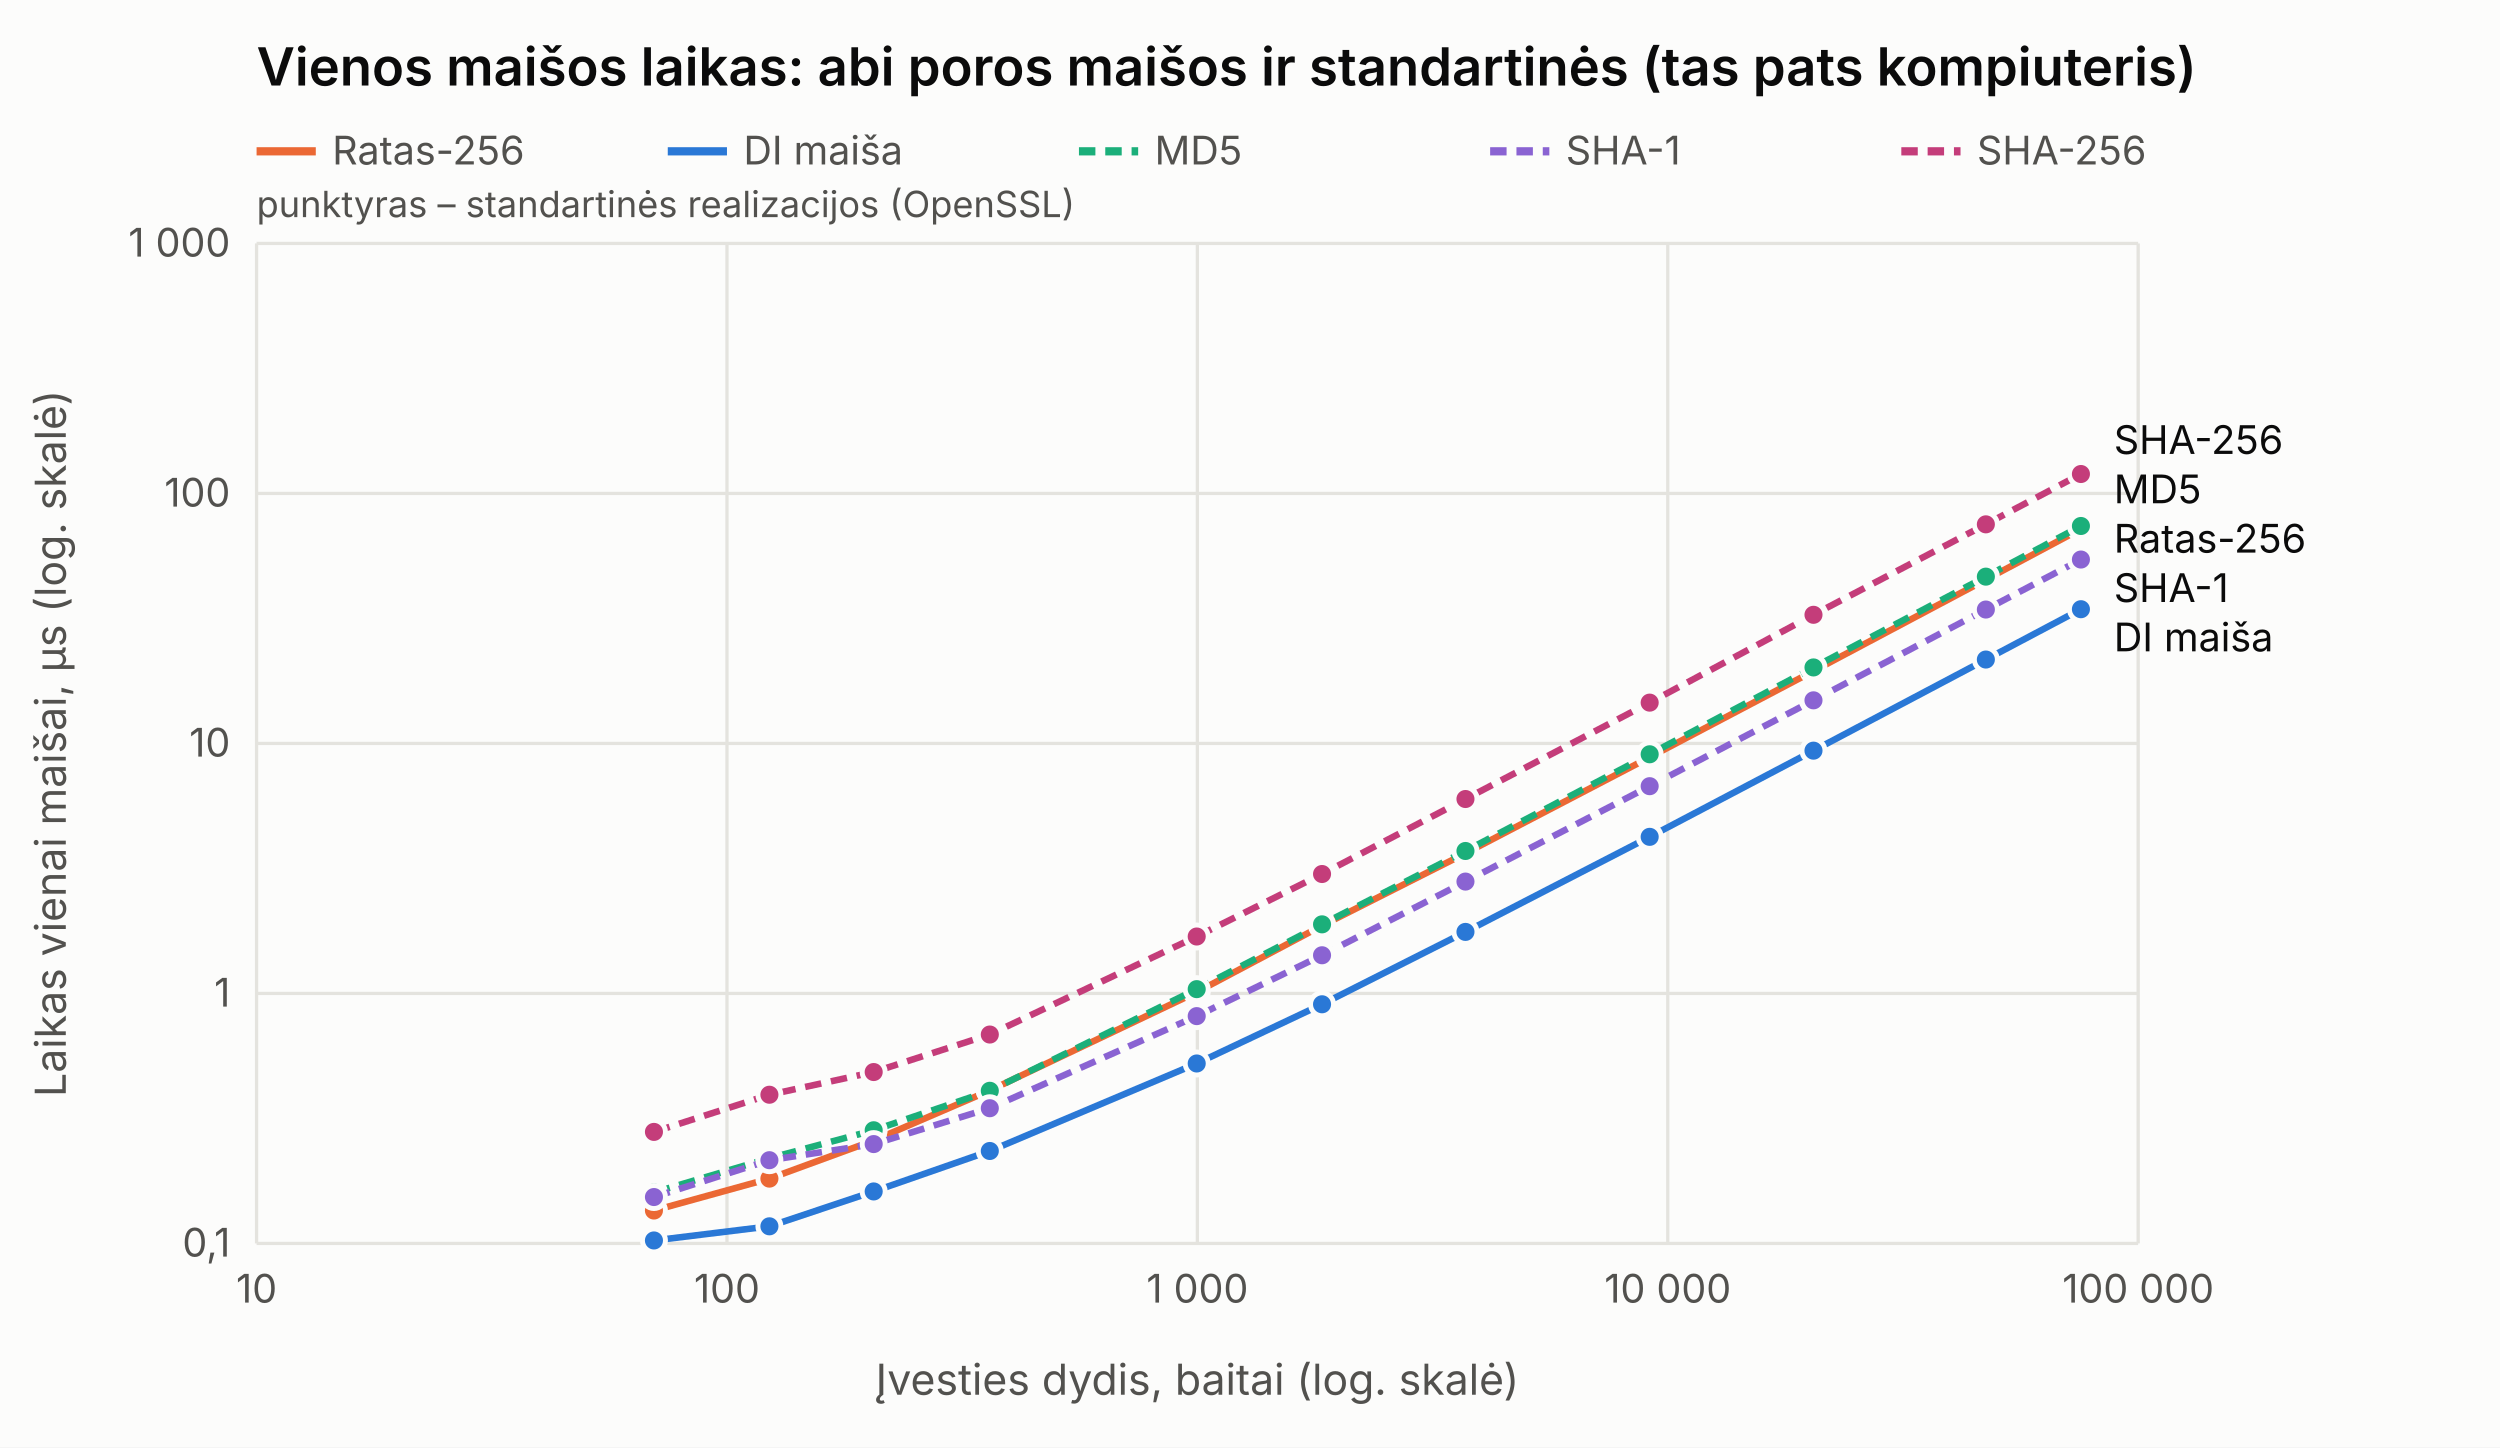
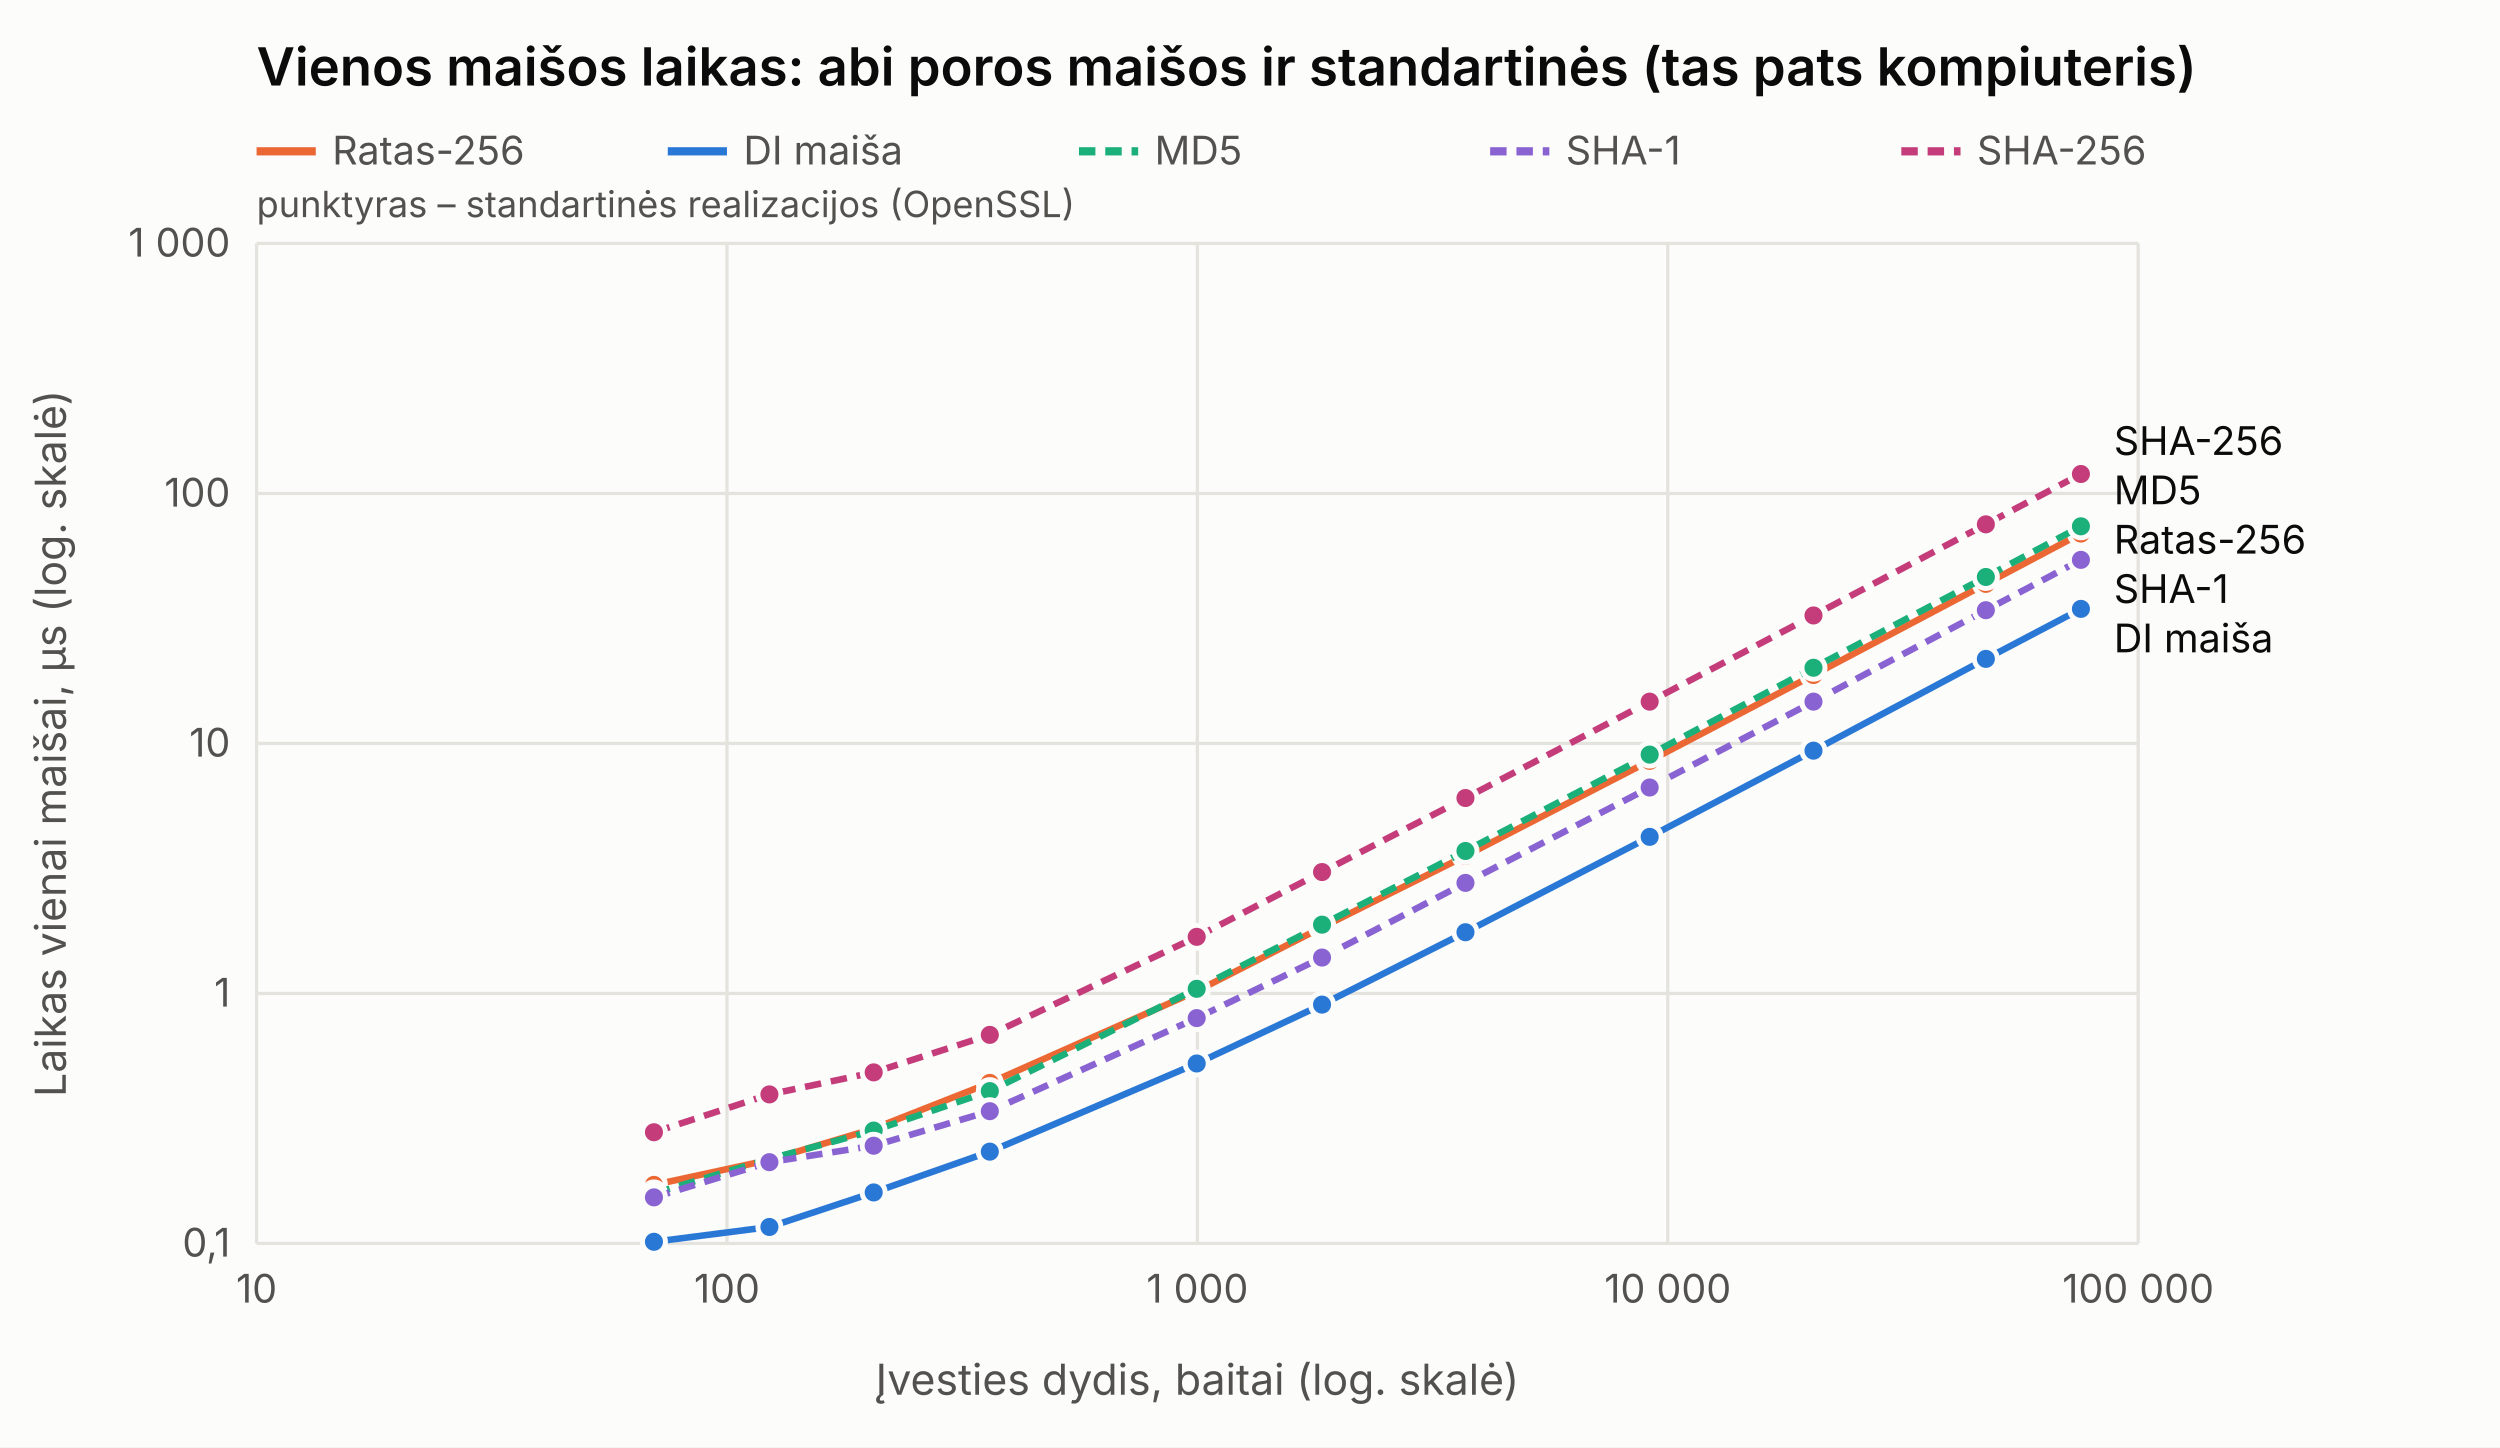
<svg xmlns="http://www.w3.org/2000/svg" width="760" height="440" viewBox="0 0 760 440" role="img" aria-label="Vienos maišos laikas: abi poros maišos ir standartinės (tas pats kompiuteris)">
  <style>text{font-family:system-ui,-apple-system,'Segoe UI',sans-serif} .bg{fill:#fcfcfb} .t{fill:#0b0b0b} .t2{fill:#52514e} .grid{stroke:#e4e3de} .f-beDI{fill:#eb6834} .s-beDI{stroke:#eb6834} .f-di{fill:#2a78d6} .s-di{stroke:#2a78d6} .f-md5{fill:#1baf7a} .s-md5{stroke:#1baf7a} .f-sha1{fill:#8a63d2} .s-sha1{stroke:#8a63d2} .f-sha256{fill:#c43d7a} .s-sha256{stroke:#c43d7a} .ring{stroke:#fcfcfb} @media (prefers-color-scheme: dark){.bg{fill:#1a1a19} .t{fill:#ffffff} .t2{fill:#c3c2b7} .grid{stroke:#353533} .f-beDI{fill:#d95926} .s-beDI{stroke:#d95926} .f-di{fill:#3987e5} .s-di{stroke:#3987e5} .f-md5{fill:#2fc48d} .s-md5{stroke:#2fc48d} .f-sha1{fill:#a585e6} .s-sha1{stroke:#a585e6} .f-sha256{fill:#e0619a} .s-sha256{stroke:#e0619a} .ring{stroke:#1a1a19}}</style>
  <rect class="bg" fill="#fcfcfb" width="760" height="440" />
  <text class="t" x="78" y="26" font-size="16" font-weight="600">Vienos maišos laikas: abi poros maišos ir standartinės (tas pats kompiuteris)</text>
  <line class="s-beDI" stroke="#eb6834" stroke-width="2.5" x1="78" y1="46" x2="96" y2="46" />
  <text class="t2" x="101" y="50" font-size="12">Ratas-256</text>
  <line class="s-di" stroke="#2a78d6" stroke-width="2.5" x1="203" y1="46" x2="221" y2="46" />
  <text class="t2" x="226" y="50" font-size="12">DI maiša</text>
  <line class="s-md5" stroke="#1baf7a" stroke-width="2.5" stroke-dasharray="5 3" x1="328" y1="46" x2="346" y2="46" />
  <text class="t2" x="351" y="50" font-size="12">MD5</text>
  <line class="s-sha1" stroke="#8a63d2" stroke-width="2.5" stroke-dasharray="5 3" x1="453" y1="46" x2="471" y2="46" />
  <text class="t2" x="476" y="50" font-size="12">SHA-1</text>
  <line class="s-sha256" stroke="#c43d7a" stroke-width="2.5" stroke-dasharray="5 3" x1="578" y1="46" x2="596" y2="46" />
  <text class="t2" x="601" y="50" font-size="12">SHA-256</text>
  <text class="t2" x="78" y="66" font-size="11">punktyras – standartinės realizacijos (OpenSSL)</text>
  <line class="grid" stroke="#e4e3de" x1="78.0" y1="74" x2="78.0" y2="378" />
  <text class="t2" x="78.0" y="396" font-size="12" text-anchor="middle">10</text>
  <line class="grid" stroke="#e4e3de" x1="221.0" y1="74" x2="221.0" y2="378" />
  <text class="t2" x="221.0" y="396" font-size="12" text-anchor="middle">100</text>
  <line class="grid" stroke="#e4e3de" x1="364.0" y1="74" x2="364.0" y2="378" />
  <text class="t2" x="364.0" y="396" font-size="12" text-anchor="middle">1 000</text>
  <line class="grid" stroke="#e4e3de" x1="507.0" y1="74" x2="507.0" y2="378" />
  <text class="t2" x="507.0" y="396" font-size="12" text-anchor="middle">10 000</text>
  <line class="grid" stroke="#e4e3de" x1="650.0" y1="74" x2="650.0" y2="378" />
  <text class="t2" x="650.0" y="396" font-size="12" text-anchor="middle">100 000</text>
  <line class="grid" stroke="#e4e3de" x1="78" y1="378.0" x2="650" y2="378.0" />
  <text class="t2" x="70" y="382.0" font-size="12" text-anchor="end">0,1</text>
  <line class="grid" stroke="#e4e3de" x1="78" y1="302.0" x2="650" y2="302.0" />
  <text class="t2" x="70" y="306.0" font-size="12" text-anchor="end">1</text>
  <line class="grid" stroke="#e4e3de" x1="78" y1="226.0" x2="650" y2="226.0" />
  <text class="t2" x="70" y="230.0" font-size="12" text-anchor="end">10</text>
  <line class="grid" stroke="#e4e3de" x1="78" y1="150.0" x2="650" y2="150.0" />
  <text class="t2" x="70" y="154.0" font-size="12" text-anchor="end">100</text>
  <line class="grid" stroke="#e4e3de" x1="78" y1="74.0" x2="650" y2="74.0" />
  <text class="t2" x="70" y="78.0" font-size="12" text-anchor="end">1 000</text>
  <text class="t2" x="364.0" y="424" font-size="13" text-anchor="middle">Įvesties dydis, baitai (log. skalė)</text>
  <text class="t2" transform="translate(20 226.0) rotate(-90)" font-size="13" text-anchor="middle">Laikas vienai maišai, µs (log. skalė)</text>
-   <path class="s-beDI" stroke="#eb6834" fill="none" stroke-width="2" stroke-linejoin="round" d="M198.8,368.0 L233.9,358.3 L265.6,346.7 L300.9,331.5 L363.8,301.6 L401.9,281.4 L445.5,259.4 L501.5,230.2 L551.3,204.0 L603.7,176.2 L632.6,160.8" />
-   <circle class="f-beDI ring" fill="#eb6834" stroke="#fcfcfb" stroke-width="1.5" cx="198.8" cy="368.0" r="3.5" />
-   <circle class="f-beDI ring" fill="#eb6834" stroke="#fcfcfb" stroke-width="1.5" cx="233.9" cy="358.3" r="3.5" />
-   <circle class="f-beDI ring" fill="#eb6834" stroke="#fcfcfb" stroke-width="1.5" cx="265.6" cy="346.7" r="3.5" />
-   <circle class="f-beDI ring" fill="#eb6834" stroke="#fcfcfb" stroke-width="1.5" cx="300.9" cy="331.5" r="3.5" />
-   <circle class="f-beDI ring" fill="#eb6834" stroke="#fcfcfb" stroke-width="1.5" cx="363.8" cy="301.6" r="3.5" />
-   <circle class="f-beDI ring" fill="#eb6834" stroke="#fcfcfb" stroke-width="1.5" cx="401.9" cy="281.4" r="3.5" />
-   <circle class="f-beDI ring" fill="#eb6834" stroke="#fcfcfb" stroke-width="1.5" cx="445.5" cy="259.4" r="3.5" />
-   <circle class="f-beDI ring" fill="#eb6834" stroke="#fcfcfb" stroke-width="1.5" cx="501.5" cy="230.2" r="3.5" />
-   <circle class="f-beDI ring" fill="#eb6834" stroke="#fcfcfb" stroke-width="1.5" cx="551.3" cy="204.0" r="3.5" />
-   <circle class="f-beDI ring" fill="#eb6834" stroke="#fcfcfb" stroke-width="1.5" cx="603.7" cy="176.2" r="3.5" />
-   <circle class="f-beDI ring" fill="#eb6834" stroke="#fcfcfb" stroke-width="1.5" cx="632.6" cy="160.8" r="3.5" />
-   <path class="s-di" stroke="#2a78d6" fill="none" stroke-width="2" stroke-linejoin="round" d="M198.8,377.1 L233.9,372.8 L265.6,362.2 L300.9,349.9 L363.8,323.3 L401.9,305.3 L445.5,283.3 L501.5,254.4 L551.3,228.2 L603.7,200.5 L632.6,185.2" />
-   <circle class="f-di ring" fill="#2a78d6" stroke="#fcfcfb" stroke-width="1.5" cx="198.8" cy="377.1" r="3.5" />
-   <circle class="f-di ring" fill="#2a78d6" stroke="#fcfcfb" stroke-width="1.5" cx="233.9" cy="372.8" r="3.5" />
-   <circle class="f-di ring" fill="#2a78d6" stroke="#fcfcfb" stroke-width="1.5" cx="265.6" cy="362.2" r="3.5" />
-   <circle class="f-di ring" fill="#2a78d6" stroke="#fcfcfb" stroke-width="1.5" cx="300.9" cy="349.9" r="3.5" />
+   <path class="s-beDI" stroke="#eb6834" fill="none" stroke-width="2" stroke-linejoin="round" d="M198.8,360.2 L233.9,352.6 L265.6,343.1 L300.9,329.2 L363.8,301.3 L401.9,281.9 L445.5,260.2 L501.5,231.3 L551.3,205.2 L603.7,177.5 L632.6,162.2" />
+   <circle class="f-beDI ring" fill="#eb6834" stroke="#fcfcfb" stroke-width="1.5" cx="198.8" cy="360.2" r="3.5" />
+   <circle class="f-beDI ring" fill="#eb6834" stroke="#fcfcfb" stroke-width="1.5" cx="233.9" cy="352.6" r="3.5" />
+   <circle class="f-beDI ring" fill="#eb6834" stroke="#fcfcfb" stroke-width="1.5" cx="265.6" cy="343.1" r="3.5" />
+   <circle class="f-beDI ring" fill="#eb6834" stroke="#fcfcfb" stroke-width="1.5" cx="300.9" cy="329.2" r="3.5" />
+   <circle class="f-beDI ring" fill="#eb6834" stroke="#fcfcfb" stroke-width="1.5" cx="363.8" cy="301.3" r="3.5" />
+   <circle class="f-beDI ring" fill="#eb6834" stroke="#fcfcfb" stroke-width="1.5" cx="401.9" cy="281.9" r="3.5" />
+   <circle class="f-beDI ring" fill="#eb6834" stroke="#fcfcfb" stroke-width="1.5" cx="445.5" cy="260.2" r="3.5" />
+   <circle class="f-beDI ring" fill="#eb6834" stroke="#fcfcfb" stroke-width="1.5" cx="501.5" cy="231.3" r="3.5" />
+   <circle class="f-beDI ring" fill="#eb6834" stroke="#fcfcfb" stroke-width="1.5" cx="551.3" cy="205.2" r="3.5" />
+   <circle class="f-beDI ring" fill="#eb6834" stroke="#fcfcfb" stroke-width="1.5" cx="603.7" cy="177.5" r="3.5" />
+   <circle class="f-beDI ring" fill="#eb6834" stroke="#fcfcfb" stroke-width="1.5" cx="632.6" cy="162.2" r="3.5" />
+   <path class="s-di" stroke="#2a78d6" fill="none" stroke-width="2" stroke-linejoin="round" d="M198.8,377.5 L233.9,373.0 L265.6,362.5 L300.9,350.1 L363.8,323.3 L401.9,305.4 L445.5,283.4 L501.5,254.4 L551.3,228.2 L603.7,200.3 L632.6,185.1" />
+   <circle class="f-di ring" fill="#2a78d6" stroke="#fcfcfb" stroke-width="1.5" cx="198.8" cy="377.5" r="3.5" />
+   <circle class="f-di ring" fill="#2a78d6" stroke="#fcfcfb" stroke-width="1.5" cx="233.9" cy="373.0" r="3.5" />
+   <circle class="f-di ring" fill="#2a78d6" stroke="#fcfcfb" stroke-width="1.5" cx="265.6" cy="362.5" r="3.5" />
+   <circle class="f-di ring" fill="#2a78d6" stroke="#fcfcfb" stroke-width="1.5" cx="300.9" cy="350.1" r="3.5" />
  <circle class="f-di ring" fill="#2a78d6" stroke="#fcfcfb" stroke-width="1.5" cx="363.8" cy="323.3" r="3.5" />
-   <circle class="f-di ring" fill="#2a78d6" stroke="#fcfcfb" stroke-width="1.5" cx="401.9" cy="305.3" r="3.5" />
-   <circle class="f-di ring" fill="#2a78d6" stroke="#fcfcfb" stroke-width="1.5" cx="445.5" cy="283.3" r="3.5" />
+   <circle class="f-di ring" fill="#2a78d6" stroke="#fcfcfb" stroke-width="1.5" cx="401.9" cy="305.4" r="3.5" />
+   <circle class="f-di ring" fill="#2a78d6" stroke="#fcfcfb" stroke-width="1.5" cx="445.5" cy="283.4" r="3.5" />
  <circle class="f-di ring" fill="#2a78d6" stroke="#fcfcfb" stroke-width="1.5" cx="501.5" cy="254.4" r="3.5" />
  <circle class="f-di ring" fill="#2a78d6" stroke="#fcfcfb" stroke-width="1.5" cx="551.3" cy="228.2" r="3.5" />
-   <circle class="f-di ring" fill="#2a78d6" stroke="#fcfcfb" stroke-width="1.5" cx="603.7" cy="200.5" r="3.5" />
-   <circle class="f-di ring" fill="#2a78d6" stroke="#fcfcfb" stroke-width="1.5" cx="632.6" cy="185.2" r="3.5" />
-   <path class="s-md5" stroke="#1baf7a" fill="none" stroke-width="2" stroke-dasharray="5 3" stroke-linejoin="round" d="M198.8,362.5 L233.9,352.1 L265.6,343.6 L300.9,331.6 L363.8,300.7 L401.9,281.0 L445.5,258.7 L501.5,229.3 L551.3,202.9 L603.7,175.3 L632.6,159.9" />
-   <circle class="f-md5 ring" fill="#1baf7a" stroke="#fcfcfb" stroke-width="1.5" cx="198.8" cy="362.5" r="3.5" />
-   <circle class="f-md5 ring" fill="#1baf7a" stroke="#fcfcfb" stroke-width="1.5" cx="233.9" cy="352.1" r="3.5" />
-   <circle class="f-md5 ring" fill="#1baf7a" stroke="#fcfcfb" stroke-width="1.5" cx="265.6" cy="343.6" r="3.5" />
-   <circle class="f-md5 ring" fill="#1baf7a" stroke="#fcfcfb" stroke-width="1.5" cx="300.9" cy="331.6" r="3.5" />
-   <circle class="f-md5 ring" fill="#1baf7a" stroke="#fcfcfb" stroke-width="1.5" cx="363.8" cy="300.7" r="3.5" />
-   <circle class="f-md5 ring" fill="#1baf7a" stroke="#fcfcfb" stroke-width="1.5" cx="401.9" cy="281.0" r="3.5" />
+   <circle class="f-di ring" fill="#2a78d6" stroke="#fcfcfb" stroke-width="1.5" cx="603.7" cy="200.3" r="3.5" />
+   <circle class="f-di ring" fill="#2a78d6" stroke="#fcfcfb" stroke-width="1.5" cx="632.6" cy="185.1" r="3.5" />
+   <path class="s-md5" stroke="#1baf7a" fill="none" stroke-width="2" stroke-dasharray="5 3" stroke-linejoin="round" d="M198.8,362.8 L233.9,352.3 L265.6,343.7 L300.9,331.7 L363.8,300.6 L401.9,281.1 L445.5,258.7 L501.5,229.4 L551.3,203.0 L603.7,175.4 L632.6,160.0" />
+   <circle class="f-md5 ring" fill="#1baf7a" stroke="#fcfcfb" stroke-width="1.5" cx="198.8" cy="362.8" r="3.5" />
+   <circle class="f-md5 ring" fill="#1baf7a" stroke="#fcfcfb" stroke-width="1.5" cx="233.9" cy="352.3" r="3.5" />
+   <circle class="f-md5 ring" fill="#1baf7a" stroke="#fcfcfb" stroke-width="1.5" cx="265.6" cy="343.7" r="3.5" />
+   <circle class="f-md5 ring" fill="#1baf7a" stroke="#fcfcfb" stroke-width="1.5" cx="300.9" cy="331.7" r="3.5" />
+   <circle class="f-md5 ring" fill="#1baf7a" stroke="#fcfcfb" stroke-width="1.5" cx="363.8" cy="300.6" r="3.5" />
+   <circle class="f-md5 ring" fill="#1baf7a" stroke="#fcfcfb" stroke-width="1.5" cx="401.9" cy="281.1" r="3.5" />
  <circle class="f-md5 ring" fill="#1baf7a" stroke="#fcfcfb" stroke-width="1.5" cx="445.5" cy="258.7" r="3.5" />
-   <circle class="f-md5 ring" fill="#1baf7a" stroke="#fcfcfb" stroke-width="1.5" cx="501.5" cy="229.3" r="3.5" />
-   <circle class="f-md5 ring" fill="#1baf7a" stroke="#fcfcfb" stroke-width="1.5" cx="551.3" cy="202.9" r="3.5" />
-   <circle class="f-md5 ring" fill="#1baf7a" stroke="#fcfcfb" stroke-width="1.5" cx="603.7" cy="175.3" r="3.5" />
-   <circle class="f-md5 ring" fill="#1baf7a" stroke="#fcfcfb" stroke-width="1.5" cx="632.6" cy="159.9" r="3.5" />
-   <path class="s-sha1" stroke="#8a63d2" fill="none" stroke-width="2" stroke-dasharray="5 3" stroke-linejoin="round" d="M198.8,363.9 L233.9,352.7 L265.6,347.8 L300.9,336.9 L363.8,308.9 L401.9,290.4 L445.5,268.0 L501.5,239.0 L551.3,212.9 L603.7,185.3 L632.6,170.1" />
-   <circle class="f-sha1 ring" fill="#8a63d2" stroke="#fcfcfb" stroke-width="1.5" cx="198.8" cy="363.9" r="3.5" />
-   <circle class="f-sha1 ring" fill="#8a63d2" stroke="#fcfcfb" stroke-width="1.5" cx="233.9" cy="352.7" r="3.5" />
-   <circle class="f-sha1 ring" fill="#8a63d2" stroke="#fcfcfb" stroke-width="1.5" cx="265.6" cy="347.8" r="3.5" />
-   <circle class="f-sha1 ring" fill="#8a63d2" stroke="#fcfcfb" stroke-width="1.5" cx="300.9" cy="336.9" r="3.5" />
-   <circle class="f-sha1 ring" fill="#8a63d2" stroke="#fcfcfb" stroke-width="1.5" cx="363.8" cy="308.9" r="3.5" />
-   <circle class="f-sha1 ring" fill="#8a63d2" stroke="#fcfcfb" stroke-width="1.5" cx="401.9" cy="290.4" r="3.5" />
-   <circle class="f-sha1 ring" fill="#8a63d2" stroke="#fcfcfb" stroke-width="1.5" cx="445.5" cy="268.0" r="3.5" />
-   <circle class="f-sha1 ring" fill="#8a63d2" stroke="#fcfcfb" stroke-width="1.5" cx="501.5" cy="239.0" r="3.5" />
-   <circle class="f-sha1 ring" fill="#8a63d2" stroke="#fcfcfb" stroke-width="1.5" cx="551.3" cy="212.9" r="3.5" />
-   <circle class="f-sha1 ring" fill="#8a63d2" stroke="#fcfcfb" stroke-width="1.5" cx="603.7" cy="185.3" r="3.5" />
-   <circle class="f-sha1 ring" fill="#8a63d2" stroke="#fcfcfb" stroke-width="1.5" cx="632.6" cy="170.1" r="3.5" />
-   <path class="s-sha256" stroke="#c43d7a" fill="none" stroke-width="2" stroke-dasharray="5 3" stroke-linejoin="round" d="M198.8,344.1 L233.9,332.8 L265.6,325.9 L300.9,314.5 L363.8,284.7 L401.9,265.7 L445.5,242.9 L501.5,213.6 L551.3,186.9 L603.7,159.4 L632.6,144.1" />
-   <circle class="f-sha256 ring" fill="#c43d7a" stroke="#fcfcfb" stroke-width="1.5" cx="198.8" cy="344.1" r="3.5" />
-   <circle class="f-sha256 ring" fill="#c43d7a" stroke="#fcfcfb" stroke-width="1.5" cx="233.9" cy="332.8" r="3.5" />
-   <circle class="f-sha256 ring" fill="#c43d7a" stroke="#fcfcfb" stroke-width="1.5" cx="265.6" cy="325.9" r="3.5" />
-   <circle class="f-sha256 ring" fill="#c43d7a" stroke="#fcfcfb" stroke-width="1.5" cx="300.9" cy="314.5" r="3.5" />
-   <circle class="f-sha256 ring" fill="#c43d7a" stroke="#fcfcfb" stroke-width="1.5" cx="363.8" cy="284.7" r="3.5" />
-   <circle class="f-sha256 ring" fill="#c43d7a" stroke="#fcfcfb" stroke-width="1.5" cx="401.9" cy="265.7" r="3.5" />
-   <circle class="f-sha256 ring" fill="#c43d7a" stroke="#fcfcfb" stroke-width="1.5" cx="445.5" cy="242.9" r="3.5" />
-   <circle class="f-sha256 ring" fill="#c43d7a" stroke="#fcfcfb" stroke-width="1.5" cx="501.5" cy="213.6" r="3.5" />
-   <circle class="f-sha256 ring" fill="#c43d7a" stroke="#fcfcfb" stroke-width="1.5" cx="551.3" cy="186.9" r="3.5" />
+   <circle class="f-md5 ring" fill="#1baf7a" stroke="#fcfcfb" stroke-width="1.5" cx="501.5" cy="229.4" r="3.5" />
+   <circle class="f-md5 ring" fill="#1baf7a" stroke="#fcfcfb" stroke-width="1.5" cx="551.3" cy="203.0" r="3.5" />
+   <circle class="f-md5 ring" fill="#1baf7a" stroke="#fcfcfb" stroke-width="1.5" cx="603.7" cy="175.4" r="3.5" />
+   <circle class="f-md5 ring" fill="#1baf7a" stroke="#fcfcfb" stroke-width="1.5" cx="632.6" cy="160.0" r="3.5" />
+   <path class="s-sha1" stroke="#8a63d2" fill="none" stroke-width="2" stroke-dasharray="5 3" stroke-linejoin="round" d="M198.8,364.0 L233.9,353.3 L265.6,348.3 L300.9,337.8 L363.8,309.5 L401.9,291.1 L445.5,268.4 L501.5,239.4 L551.3,213.3 L603.7,185.5 L632.6,170.2" />
+   <circle class="f-sha1 ring" fill="#8a63d2" stroke="#fcfcfb" stroke-width="1.5" cx="198.8" cy="364.0" r="3.5" />
+   <circle class="f-sha1 ring" fill="#8a63d2" stroke="#fcfcfb" stroke-width="1.5" cx="233.9" cy="353.3" r="3.5" />
+   <circle class="f-sha1 ring" fill="#8a63d2" stroke="#fcfcfb" stroke-width="1.5" cx="265.6" cy="348.3" r="3.5" />
+   <circle class="f-sha1 ring" fill="#8a63d2" stroke="#fcfcfb" stroke-width="1.5" cx="300.9" cy="337.8" r="3.5" />
+   <circle class="f-sha1 ring" fill="#8a63d2" stroke="#fcfcfb" stroke-width="1.5" cx="363.8" cy="309.5" r="3.5" />
+   <circle class="f-sha1 ring" fill="#8a63d2" stroke="#fcfcfb" stroke-width="1.5" cx="401.9" cy="291.1" r="3.5" />
+   <circle class="f-sha1 ring" fill="#8a63d2" stroke="#fcfcfb" stroke-width="1.5" cx="445.5" cy="268.4" r="3.5" />
+   <circle class="f-sha1 ring" fill="#8a63d2" stroke="#fcfcfb" stroke-width="1.5" cx="501.5" cy="239.4" r="3.5" />
+   <circle class="f-sha1 ring" fill="#8a63d2" stroke="#fcfcfb" stroke-width="1.5" cx="551.3" cy="213.3" r="3.5" />
+   <circle class="f-sha1 ring" fill="#8a63d2" stroke="#fcfcfb" stroke-width="1.5" cx="603.7" cy="185.5" r="3.5" />
+   <circle class="f-sha1 ring" fill="#8a63d2" stroke="#fcfcfb" stroke-width="1.5" cx="632.6" cy="170.2" r="3.5" />
+   <path class="s-sha256" stroke="#c43d7a" fill="none" stroke-width="2" stroke-dasharray="5 3" stroke-linejoin="round" d="M198.8,344.2 L233.9,332.7 L265.6,326.0 L300.9,314.6 L363.8,284.8 L401.9,265.1 L445.5,242.6 L501.5,213.3 L551.3,187.1 L603.7,159.4 L632.6,144.1" />
+   <circle class="f-sha256 ring" fill="#c43d7a" stroke="#fcfcfb" stroke-width="1.5" cx="198.8" cy="344.2" r="3.5" />
+   <circle class="f-sha256 ring" fill="#c43d7a" stroke="#fcfcfb" stroke-width="1.5" cx="233.9" cy="332.7" r="3.5" />
+   <circle class="f-sha256 ring" fill="#c43d7a" stroke="#fcfcfb" stroke-width="1.5" cx="265.6" cy="326.0" r="3.5" />
+   <circle class="f-sha256 ring" fill="#c43d7a" stroke="#fcfcfb" stroke-width="1.5" cx="300.9" cy="314.6" r="3.5" />
+   <circle class="f-sha256 ring" fill="#c43d7a" stroke="#fcfcfb" stroke-width="1.5" cx="363.8" cy="284.8" r="3.5" />
+   <circle class="f-sha256 ring" fill="#c43d7a" stroke="#fcfcfb" stroke-width="1.5" cx="401.9" cy="265.1" r="3.5" />
+   <circle class="f-sha256 ring" fill="#c43d7a" stroke="#fcfcfb" stroke-width="1.5" cx="445.5" cy="242.6" r="3.5" />
+   <circle class="f-sha256 ring" fill="#c43d7a" stroke="#fcfcfb" stroke-width="1.5" cx="501.5" cy="213.3" r="3.5" />
+   <circle class="f-sha256 ring" fill="#c43d7a" stroke="#fcfcfb" stroke-width="1.5" cx="551.3" cy="187.1" r="3.5" />
  <circle class="f-sha256 ring" fill="#c43d7a" stroke="#fcfcfb" stroke-width="1.5" cx="603.7" cy="159.4" r="3.5" />
  <circle class="f-sha256 ring" fill="#c43d7a" stroke="#fcfcfb" stroke-width="1.5" cx="632.6" cy="144.1" r="3.5" />
-   <text class="t" x="642.6" y="138.0" font-size="12">SHA-256</text>
-   <text class="t" x="642.6" y="153.0" font-size="12">MD5</text>
-   <text class="t" x="642.6" y="168.0" font-size="12">Ratas-256</text>
-   <text class="t" x="642.6" y="183.0" font-size="12">SHA-1</text>
-   <text class="t" x="642.6" y="198.0" font-size="12">DI maiša</text>
+   <text class="t" x="642.6" y="138.3" font-size="12">SHA-256</text>
+   <text class="t" x="642.6" y="153.3" font-size="12">MD5</text>
+   <text class="t" x="642.6" y="168.3" font-size="12">Ratas-256</text>
+   <text class="t" x="642.6" y="183.3" font-size="12">SHA-1</text>
+   <text class="t" x="642.6" y="198.3" font-size="12">DI maiša</text>
</svg>
